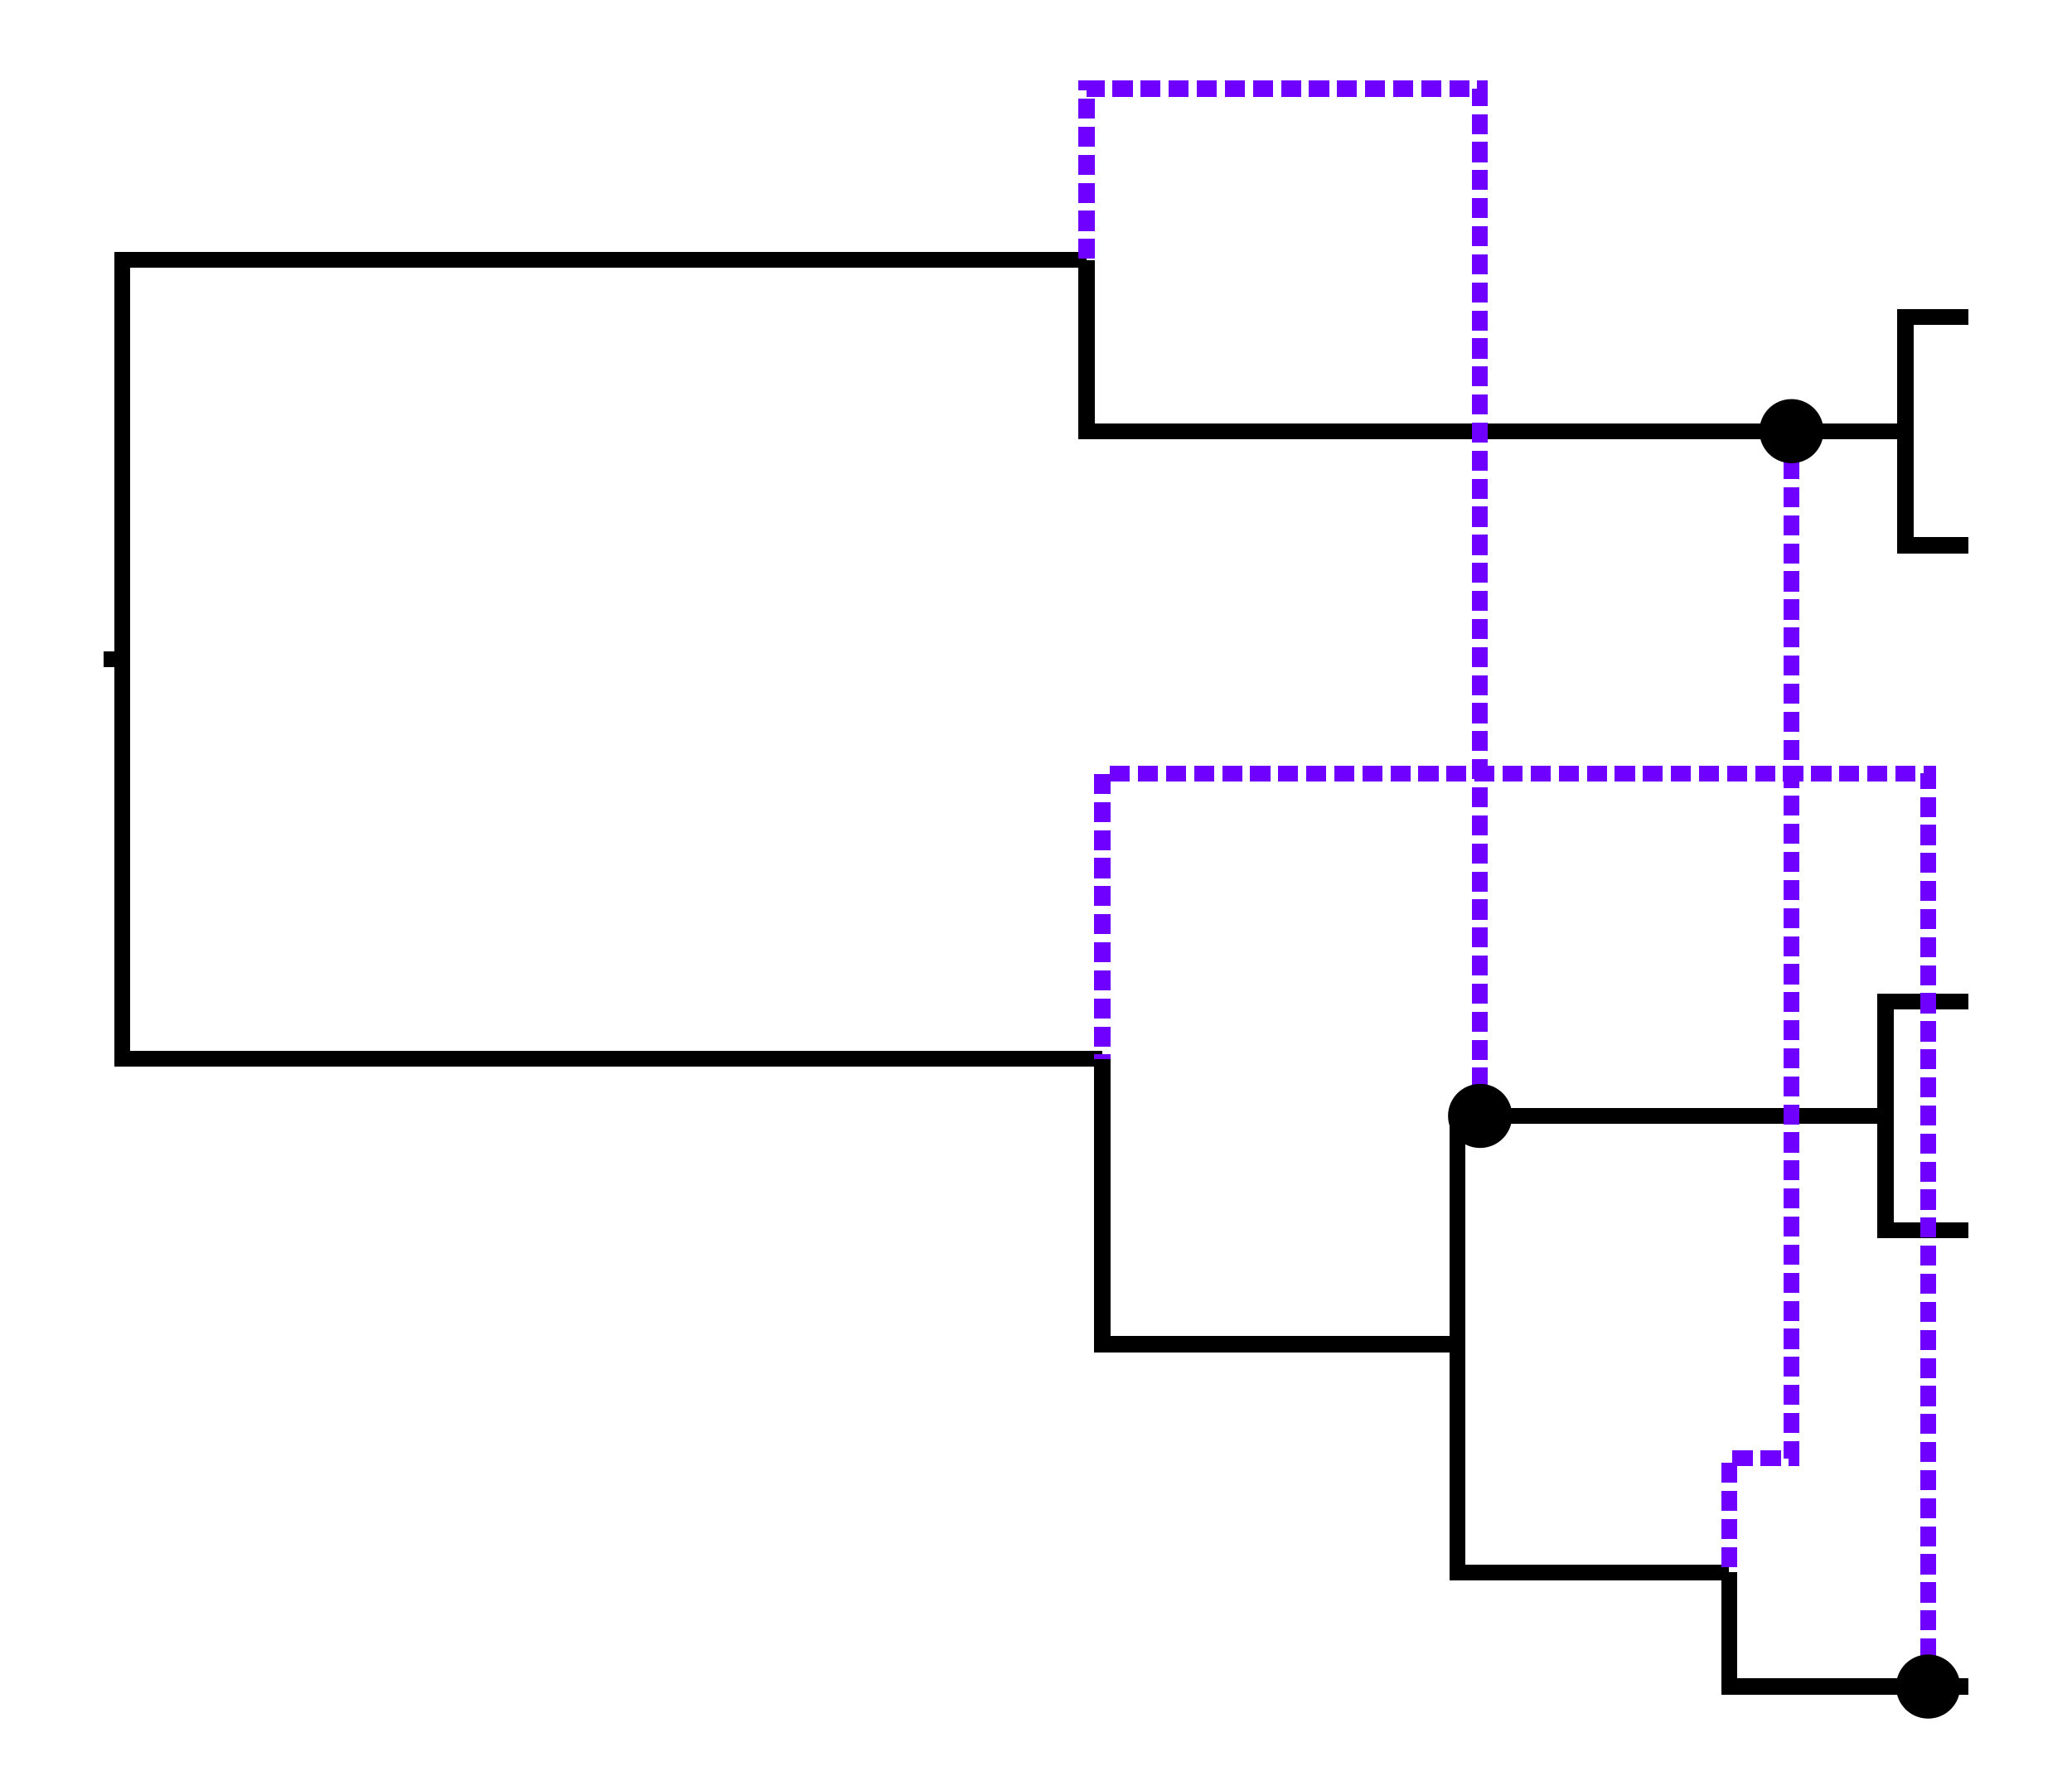
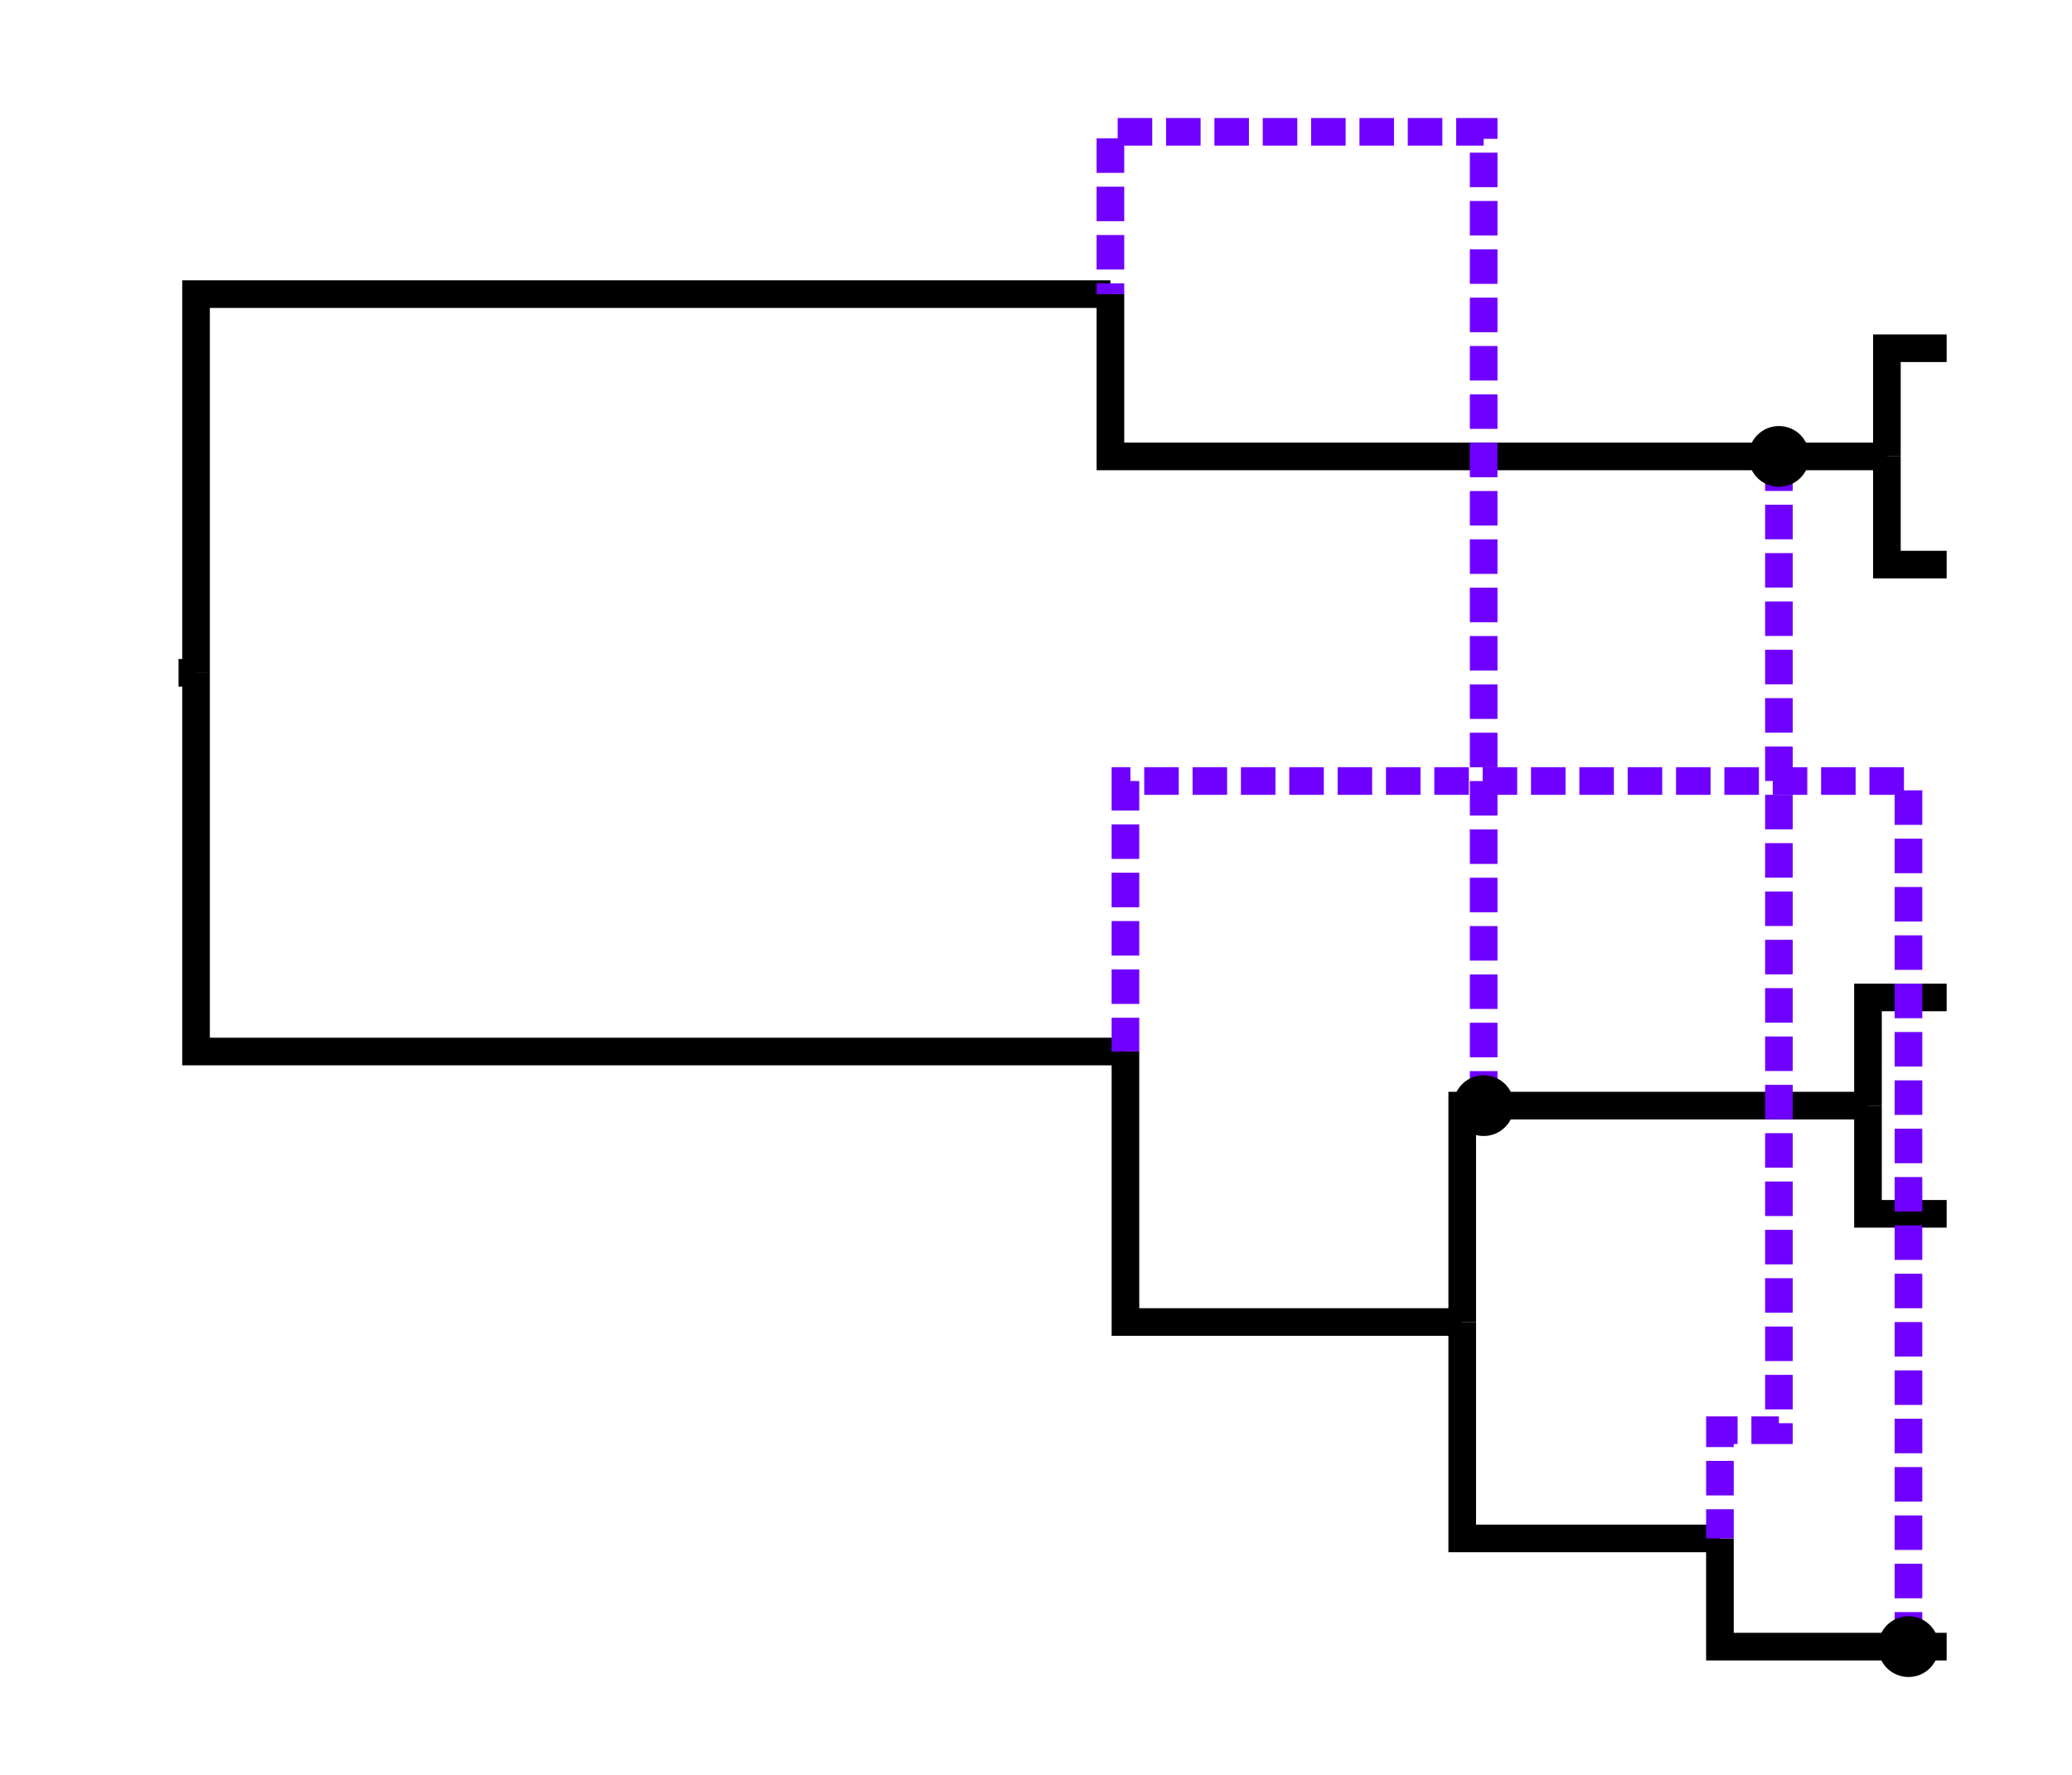
- <svg xmlns="http://www.w3.org/2000/svg" id="SVG" viewBox="0 0 517 443" style="stroke-width: 4px; font-size: 11px; font-family: sans-serif; shape-rendering: crispedges;" preserveAspectRatio="none" height="443" width="517" version="1.1">
+ <svg xmlns="http://www.w3.org/2000/svg" id="SVG" viewBox="0 0 300 257" style="font-size:11px;font-family:sans-serif;stroke-width:4px" preserveAspectRatio="none" height="257" width="300" version="1.1">
  <defs id="defs31" />
-   <path id="node#0" vector-effect="non-scaling-stroke" class="treeEdge" stroke-opacity="1" stroke="black" fill="none" d="M 30.457 164.543 H 25.85 V 164.543" />
-   <path id="node#7" vector-effect="non-scaling-stroke" class="treeEdge" stroke-opacity="1" stroke="black" fill="none" d="M 275.04 264.218 H 30.457 V 164.543" />
-   <path id="node#8" vector-effect="non-scaling-stroke" class="treeEdge" stroke-opacity="1" stroke="black" fill="none" d="M 363.667 335.414 H 275.04 V 264.218" />
-   <path id="node#9" vector-effect="non-scaling-stroke" class="treeEdge" stroke-opacity="1" stroke="black" fill="none" d="M 431.484 392.371 H 363.667 V 335.414" />
-   <path id="node#10" vector-effect="non-scaling-stroke" class="treeEdge" stroke-opacity="1" stroke="black" fill="none" d="M 481.101 420.85 H 431.484 V 392.371" />
-   <path id="node#11" vector-effect="non-scaling-stroke" class="treeEdge" stroke-opacity="1" stroke="black" fill="none" d="M 491.15 420.85 H 481.101 V 420.85" />
-   <path id="node#13" vector-effect="non-scaling-stroke" class="treeEdge" stroke-opacity="1" stroke="black" fill="none" d="M 369.309 278.457 H 363.667 V 335.414" />
-   <path id="node#14" vector-effect="non-scaling-stroke" class="treeEdge" stroke-opacity="1" stroke="black" fill="none" d="M 470.447 278.457 H 369.309 V 278.457" />
-   <path id="node#15" vector-effect="non-scaling-stroke" class="treeEdge" stroke-opacity="1" stroke="black" fill="none" d="M 491.15 306.936 H 470.447 V 278.457" />
-   <path id="node#16" vector-effect="non-scaling-stroke" class="treeEdge" stroke-opacity="1" stroke="black" fill="none" d="M 491.15 249.979 H 470.447 V 278.457" />
-   <path id="node#1" vector-effect="non-scaling-stroke" class="treeEdge" stroke-opacity="1" stroke="black" fill="none" d="M 271.086 64.868 H 30.457 V 164.543" />
-   <path id="node#2" vector-effect="non-scaling-stroke" class="treeEdge" stroke-opacity="1" stroke="black" fill="none" d="M 447.008 107.586 H 271.086 V 64.868" />
-   <path id="node#3" vector-effect="non-scaling-stroke" class="treeEdge" d="m 475.427,107.586 -28.419,0 0,0" style="fill:none;stroke:#000000;stroke-opacity:1" />
-   <path id="node#4" vector-effect="non-scaling-stroke" class="treeEdge" d="m 491.15,136.064 -15.723,0 0,-28.479" style="fill:none;stroke:#000000;stroke-opacity:1" />
-   <path id="node#5" vector-effect="non-scaling-stroke" class="treeEdge" d="m 491.15,79.107 -15.723,0 0,28.479" style="fill:none;stroke:#000000;stroke-opacity:1" />
-   <path stroke="blue" id="node#6" stroke-dasharray="5, 2" vector-effect="non-scaling-stroke" class="treeEdge trait_MA==" stroke-opacity="1" fill="none" d="M 369.309 278.457 L 369.309 22.15 H 271.086 V 64.868" style="stroke:#6f00ff;stroke-opacity:1" />
-   <path stroke="red" id="node#17" stroke-dasharray="5, 2" vector-effect="non-scaling-stroke" class="treeEdge trait_MQ==" stroke-opacity="1" fill="none" d="M 481.101 420.85 L 481.101 193.021 H 275.04 V 264.218" style="stroke:#6f00ff;stroke-opacity:1" />
-   <path stroke="green" id="node#12" stroke-dasharray="5, 2" vector-effect="non-scaling-stroke" class="treeEdge trait_Mg==" stroke-opacity="1" fill="none" d="M 447.008 107.586 L 447.008 363.893 H 431.484 V 392.371" style="stroke:#6f00ff;stroke-opacity:1" />
-   <ellipse class="internalNodeMark" shape-rendering="auto" fill="black" ry="8" rx="8" cy="278.457" cx="369.309" id="ellipse23" />
-   <ellipse class="internalNodeMark" shape-rendering="auto" fill="black" ry="8" rx="8" cy="420.85" cx="481.101" id="ellipse25" />
-   <ellipse class="internalNodeMark" shape-rendering="auto" fill="black" ry="8" rx="8" cy="107.586" cx="447.008" id="ellipse27" />
+   <g id="g5376" transform="matrix(0.5501854,0,0,0.5501854,11.62771,109.2375)">
+     <path style="fill:none;stroke:#000000;stroke-opacity:1" d="m 30.457,-21.457 -4.607,0 0,0" class="treeEdge" vector-effect="non-scaling-stroke" id="node#0" />
+     <path style="fill:none;stroke:#000000;stroke-opacity:1" d="m 275.04,78.218 -244.583,0 0,-99.675" class="treeEdge" vector-effect="non-scaling-stroke" id="node#7" />
+     <path style="fill:none;stroke:#000000;stroke-opacity:1" d="m 363.667,149.414 -88.627,0 0,-71.196" class="treeEdge" vector-effect="non-scaling-stroke" id="node#8" />
+     <path style="fill:none;stroke:#000000;stroke-opacity:1" d="m 431.484,206.371 -67.817,0 0,-56.957" class="treeEdge" vector-effect="non-scaling-stroke" id="node#9" />
+     <path style="fill:none;stroke:#000000;stroke-opacity:1" d="m 481.101,234.85 -49.617,0 0,-28.479" class="treeEdge" vector-effect="non-scaling-stroke" id="node#10" />
+     <path style="fill:none;stroke:#000000;stroke-opacity:1" d="m 491.15,234.85 -10.049,0 0,0" class="treeEdge" vector-effect="non-scaling-stroke" id="node#11" />
+     <path style="fill:none;stroke:#000000;stroke-opacity:1" d="m 369.309,92.457 -5.642,0 0,56.957" class="treeEdge" vector-effect="non-scaling-stroke" id="node#13" />
+     <path style="fill:none;stroke:#000000;stroke-opacity:1" d="m 470.447,92.457 -101.138,0 0,0" class="treeEdge" vector-effect="non-scaling-stroke" id="node#14" />
+     <path style="fill:none;stroke:#000000;stroke-opacity:1" d="m 491.15,120.936 -20.703,0 0,-28.479" class="treeEdge" vector-effect="non-scaling-stroke" id="node#15" />
+     <path style="fill:none;stroke:#000000;stroke-opacity:1" d="m 491.15,63.979 -20.703,0 0,28.479" class="treeEdge" vector-effect="non-scaling-stroke" id="node#16" />
+     <path style="fill:none;stroke:#000000;stroke-opacity:1" d="m 271.086,-121.132 -240.63,0 0,99.675" class="treeEdge" vector-effect="non-scaling-stroke" id="node#1" />
+     <path style="fill:none;stroke:#000000;stroke-opacity:1" d="m 447.008,-78.414 -175.922,0 0,-42.718" class="treeEdge" vector-effect="non-scaling-stroke" id="node#2" />
+     <path style="fill:none;stroke:#000000;stroke-opacity:1" d="m 475.427,-78.414 -28.419,0 0,0" class="treeEdge" vector-effect="non-scaling-stroke" id="node#3" />
+     <path style="fill:none;stroke:#000000;stroke-opacity:1" d="m 491.15,-49.936 -15.723,0 0,-28.479" class="treeEdge" vector-effect="non-scaling-stroke" id="node#4" />
+     <path style="fill:none;stroke:#000000;stroke-opacity:1" d="m 491.15,-106.893 -15.723,0 0,28.479" class="treeEdge" vector-effect="non-scaling-stroke" id="node#5" />
+     <path style="fill:none;stroke:#6f00ff;stroke-dasharray:5, 2;stroke-opacity:1" d="m 369.309,92.457 0,-256.307 -98.223,0 0,42.718" class="treeEdge trait_MA==" vector-effect="non-scaling-stroke" id="node#6" />
+     <path style="fill:none;stroke:#6f00ff;stroke-dasharray:5, 2;stroke-opacity:1" d="m 481.101,234.85 0,-227.829 -206.061,0 0,71.196" class="treeEdge trait_MQ==" vector-effect="non-scaling-stroke" id="node#17" />
+     <path style="fill:none;stroke:#6f00ff;stroke-dasharray:5, 2;stroke-opacity:1" d="m 447.008,-78.414 0,256.307 -15.524,0 0,28.479" class="treeEdge trait_Mg==" vector-effect="non-scaling-stroke" id="node#12" />
+     <circle style="fill:#000000;shape-rendering:auto" r="8" id="ellipse23" cx="369.309" cy="92.457" class="internalNodeMark" />
+     <circle style="fill:#000000;shape-rendering:auto" r="8" id="ellipse25" cx="481.101" cy="234.85" class="internalNodeMark" />
+     <circle style="fill:#000000;shape-rendering:auto" r="8" id="ellipse27" cx="447.008" cy="-78.414" class="internalNodeMark" />
+   </g>
</svg>
